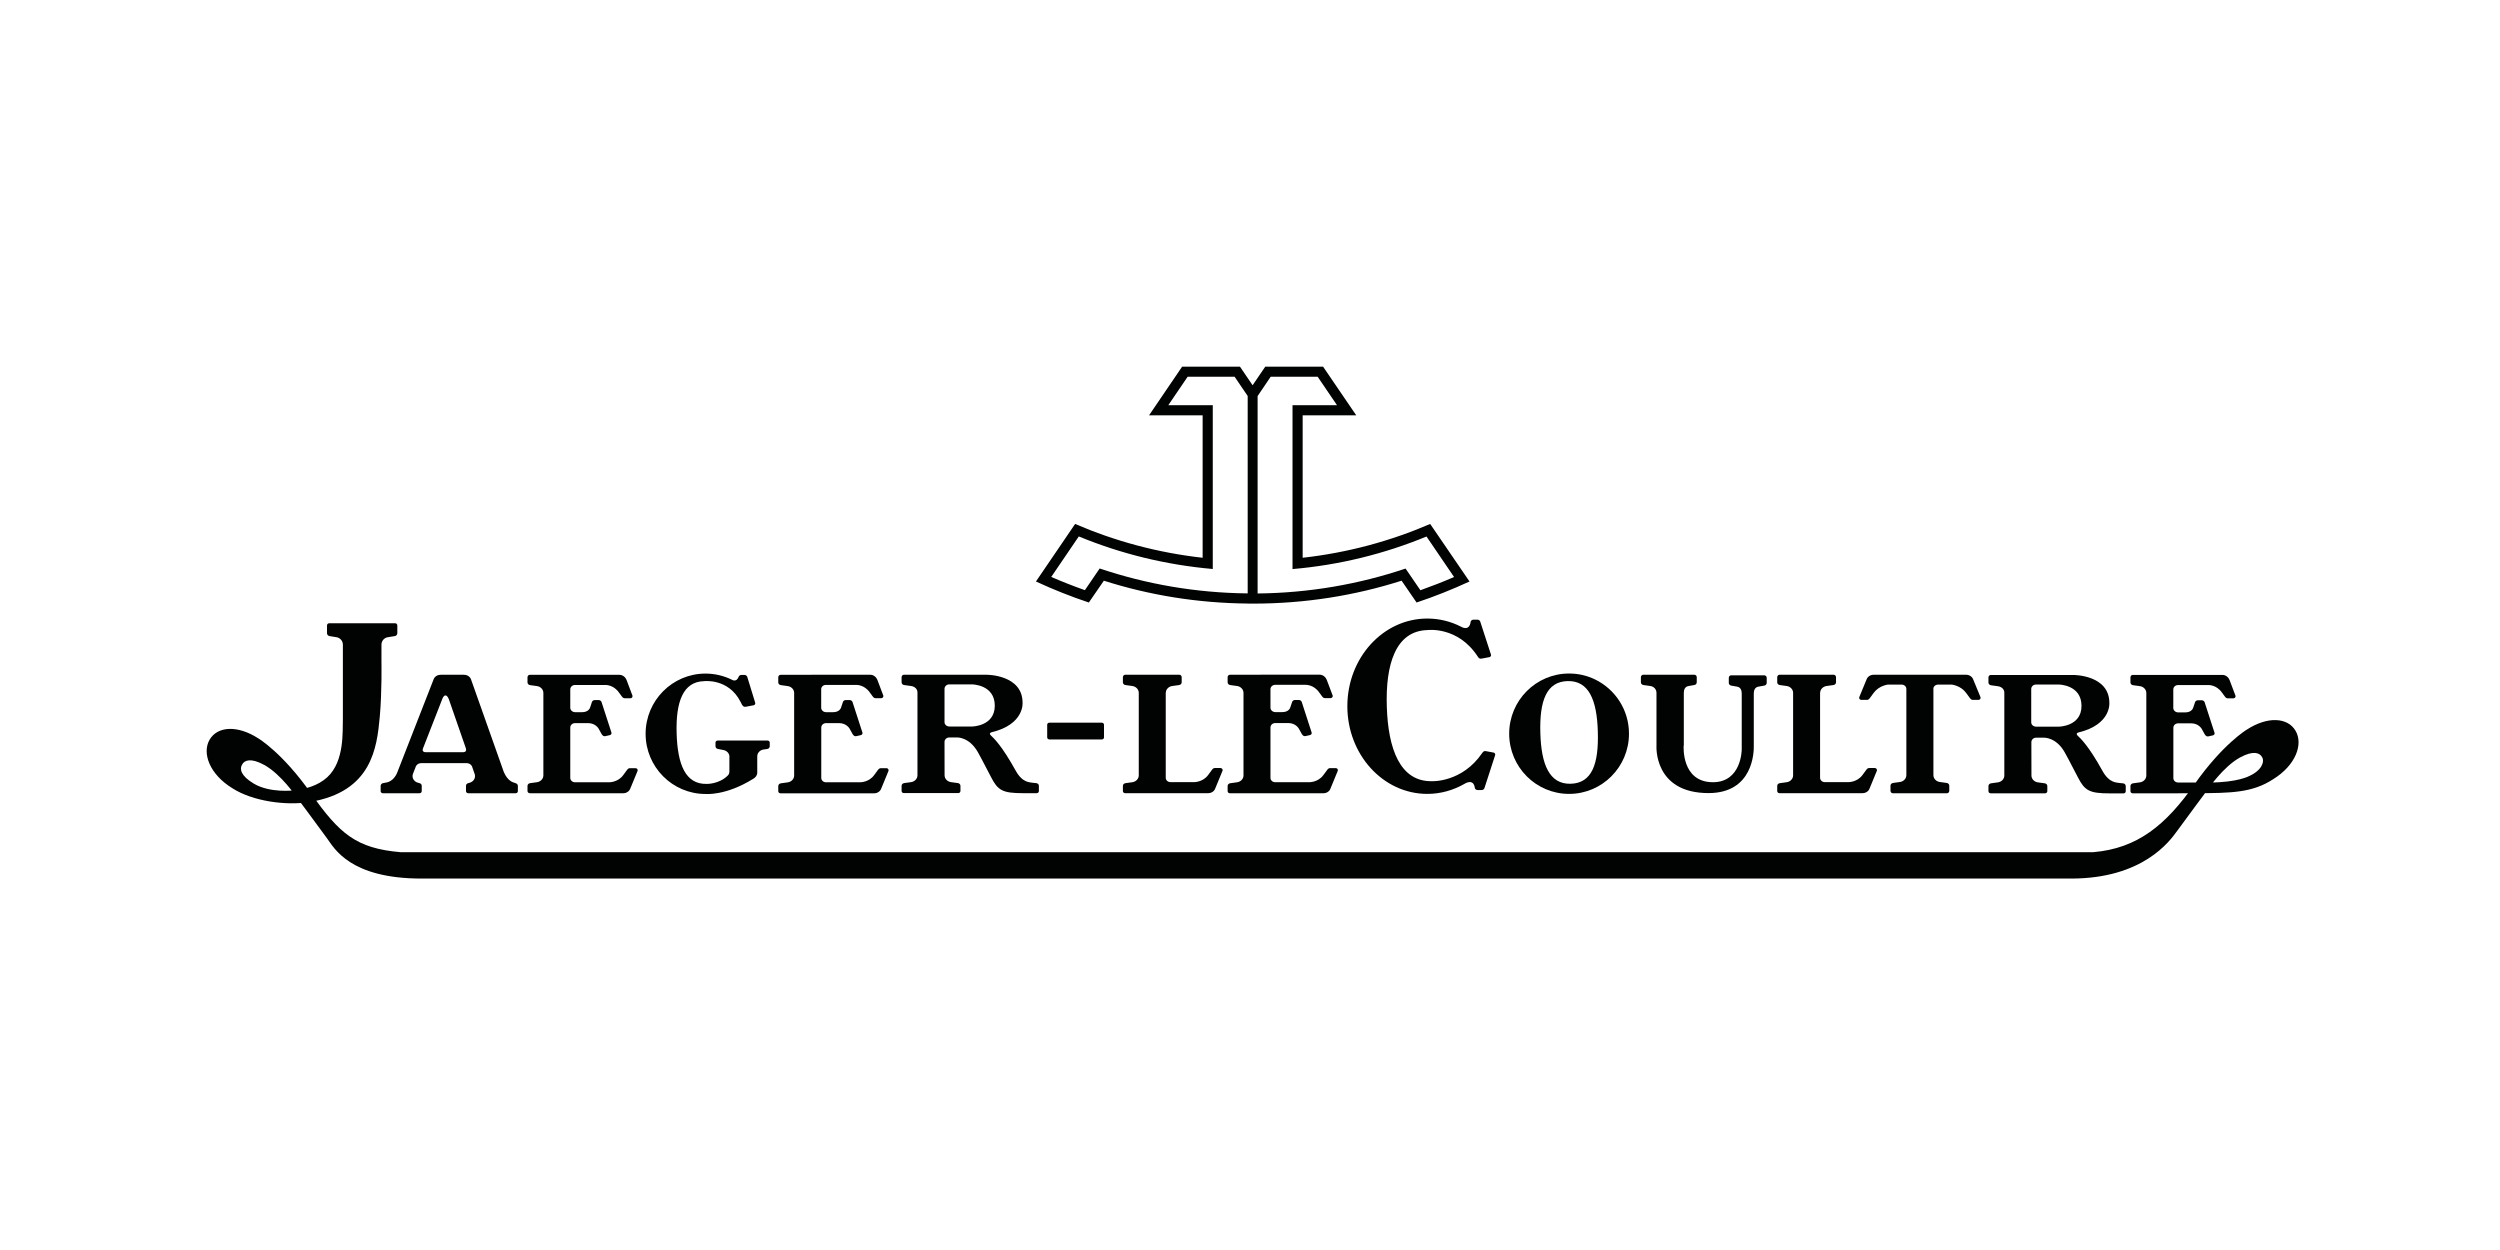
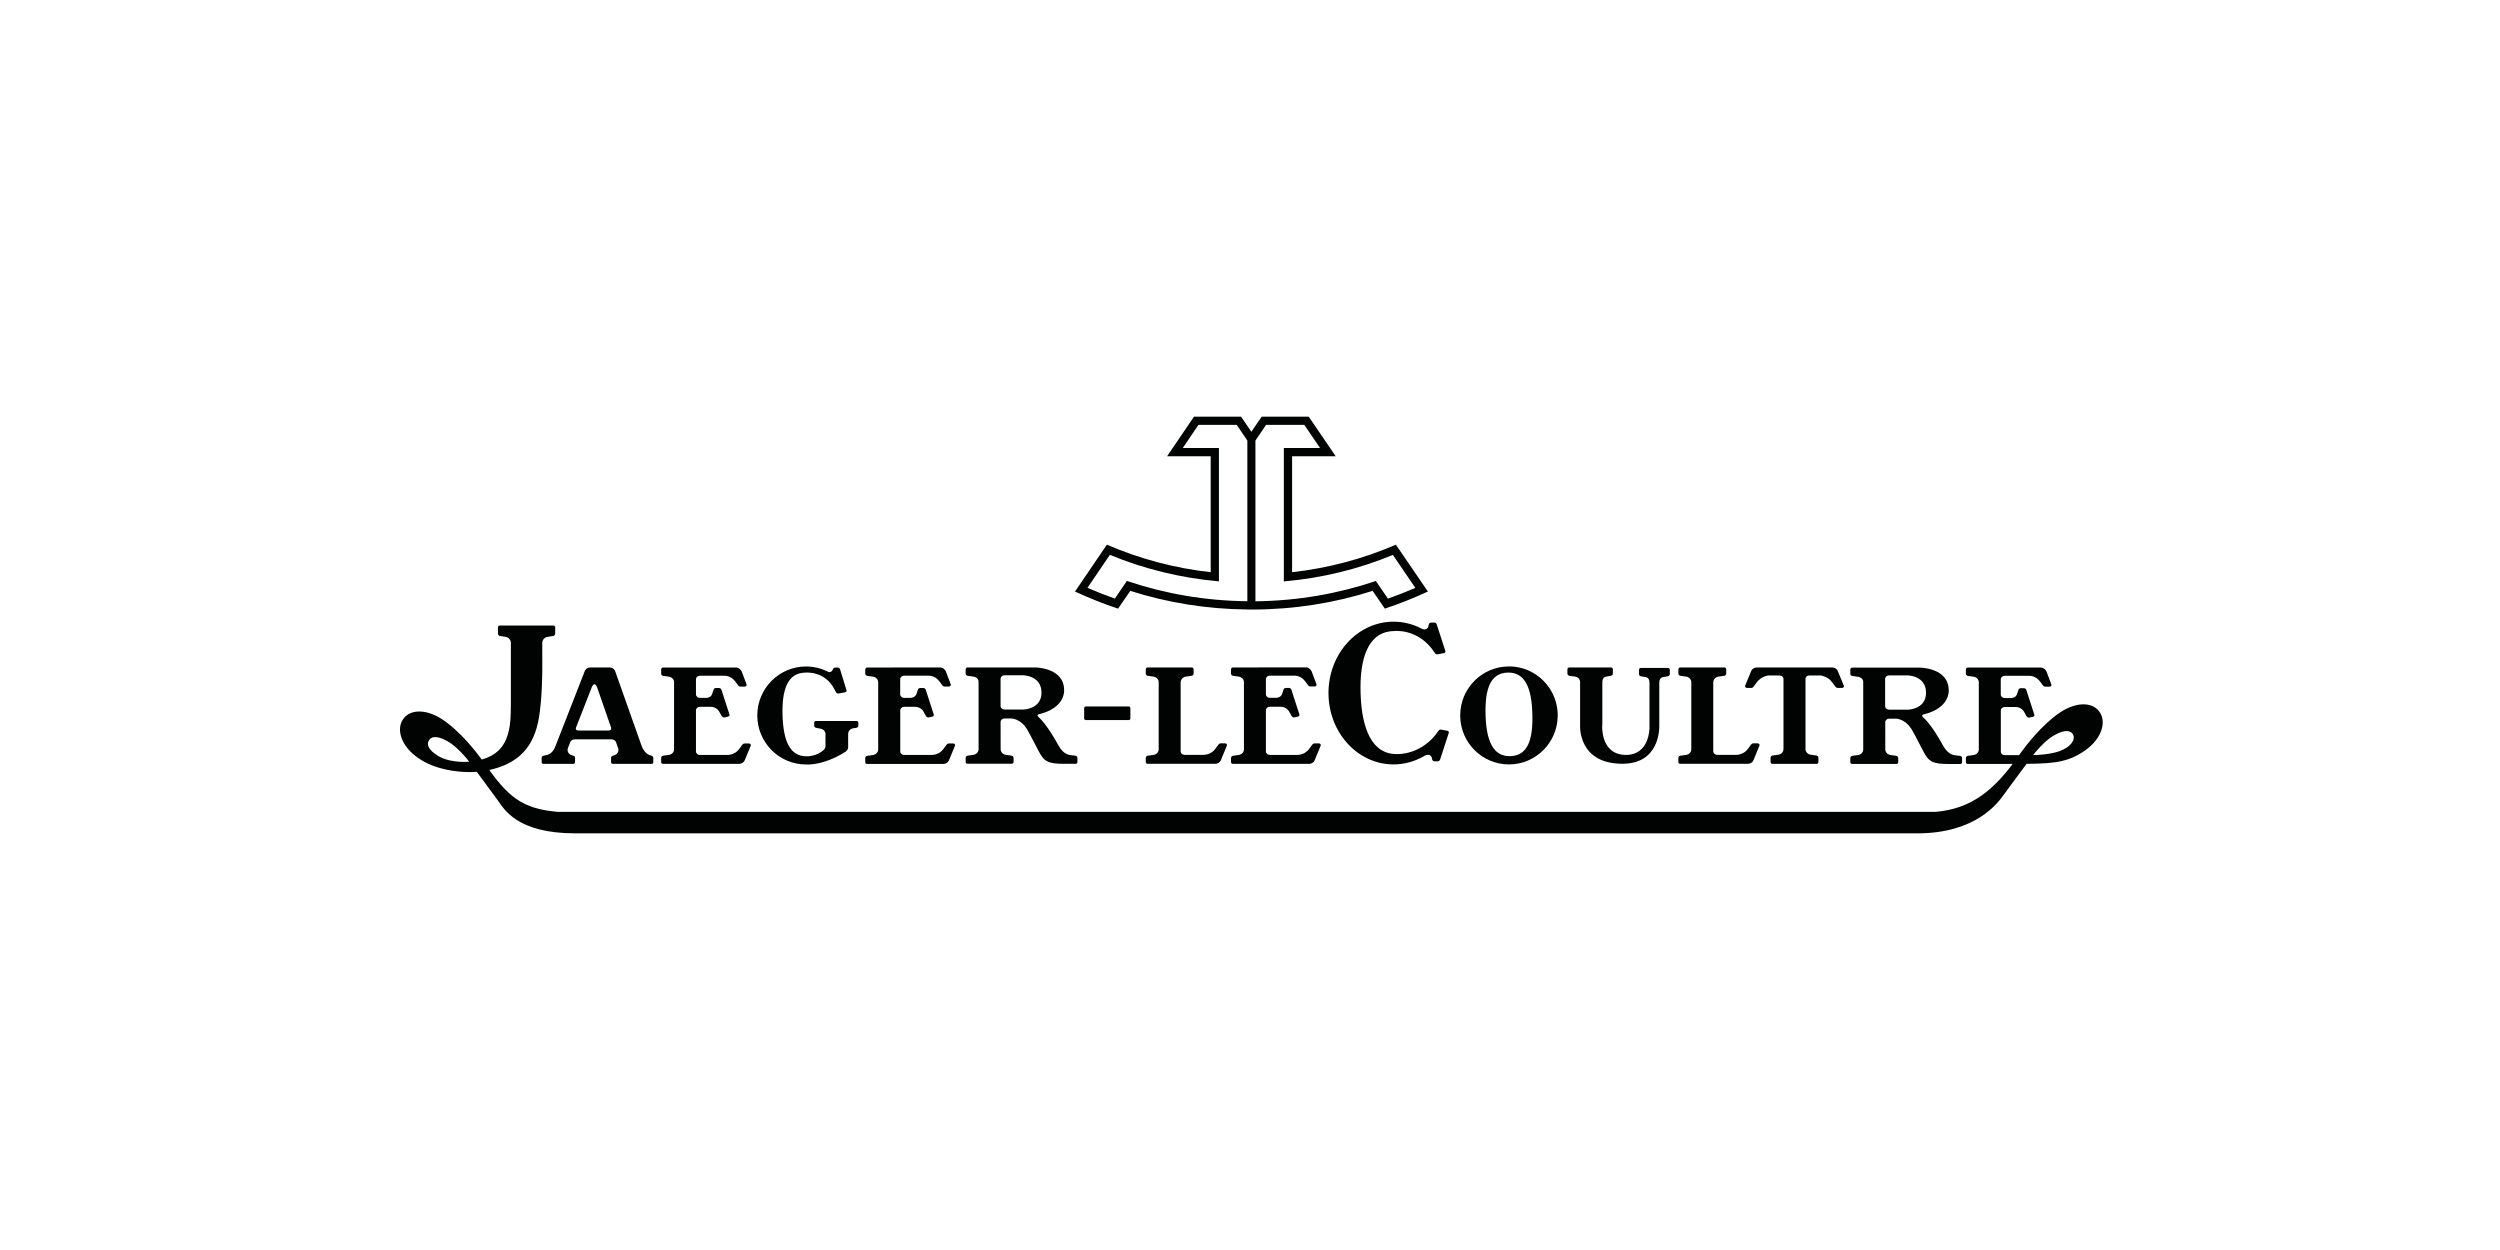
<svg xmlns="http://www.w3.org/2000/svg" width="300" height="150" viewBox="0 0 300 150" fill="none">
-   <path d="M171.621 62.874C166.841 64.938 161.699 66.331 156.319 66.931V49.839H162.749L158.771 44H151.83L150.313 46.231L148.796 44H141.855L137.887 49.839H144.316V66.931C138.936 66.331 133.794 64.938 129.014 62.874L124.313 69.779C126.368 70.732 128.485 71.579 130.663 72.302L132.463 69.683C137.913 71.42 143.708 72.372 149.722 72.425V72.434C149.952 72.434 150.172 72.434 150.402 72.434C156.602 72.434 162.581 71.473 168.191 69.683L169.99 72.302C172.159 71.579 174.276 70.732 176.34 69.779L171.621 62.874ZM149.714 71.208C143.513 71.147 137.543 70.097 131.96 68.218L130.187 70.82C128.82 70.335 127.471 69.806 126.148 69.233L129.455 64.373C134.482 66.446 139.88 67.786 145.533 68.28V48.621H140.197L142.517 45.208H148.153L149.722 47.519V71.208H149.714ZM168.667 68.227C163.084 70.106 157.113 71.155 150.913 71.217V47.528L152.483 45.208H158.119L160.438 48.621H155.102V68.289C160.747 67.804 166.153 66.454 171.18 64.382L174.488 69.242C173.165 69.815 171.815 70.344 170.448 70.829L168.667 68.227Z" fill="#010202" />
-   <path d="M87.536 90.814C87.536 90.4 87.201 90.056 86.768 89.994L86.169 89.879C85.992 89.853 85.86 89.721 85.86 89.553V89.112C85.86 88.971 85.975 88.865 86.125 88.865H92.104C92.254 88.865 92.369 88.98 92.369 89.112V89.553C92.369 89.721 92.228 89.862 92.06 89.879L91.628 89.941C91.196 90.003 90.87 90.347 90.87 90.761V92.719C90.87 93.037 90.675 93.284 90.411 93.442C87.077 95.524 84.661 95.277 84.661 95.277C80.692 95.277 77.473 92.04 77.473 88.054C77.473 84.067 80.692 80.83 84.661 80.83C85.79 80.83 86.857 81.095 87.8 81.554C87.8 81.554 88.356 81.951 88.638 81.219C88.682 81.086 88.823 80.989 88.982 80.989H89.326C89.485 80.989 89.617 81.086 89.67 81.219L90.623 84.323C90.631 84.349 90.64 84.385 90.631 84.42C90.623 84.517 90.543 84.605 90.446 84.632L89.502 84.808C89.458 84.817 89.406 84.826 89.361 84.817C89.212 84.799 89.114 84.685 89.053 84.588L88.868 84.226C87.421 81.368 84.493 81.739 84.493 81.739C81.953 81.792 81.089 84.244 81.195 87.974C81.3 91.74 82.253 94.121 84.793 94.069C84.793 94.069 86.301 94.121 87.359 93.037C87.474 92.922 87.527 92.728 87.527 92.64V90.814H87.536Z" fill="#010202" />
-   <path d="M97.361 80.971H104.443C104.831 80.971 105.157 81.263 105.281 81.571L105.986 83.441C106.004 83.467 106.004 83.503 106.004 83.538C106.004 83.67 105.889 83.785 105.739 83.785H105.069C104.919 83.785 104.813 83.688 104.734 83.582L104.39 83.115C103.72 82.136 102.741 82.189 102.741 82.189H99.107C98.79 82.189 98.543 82.418 98.543 82.709V84.931C98.543 85.222 98.807 85.461 99.125 85.461H99.972C100.527 85.461 100.853 85.196 100.95 84.843L101.153 84.235C101.197 84.102 101.338 84.005 101.497 84.005H101.956C102.115 84.005 102.247 84.102 102.3 84.235L103.49 87.904C103.499 87.93 103.508 87.965 103.499 88.001C103.49 88.098 103.411 88.186 103.314 88.212L102.776 88.336C102.732 88.345 102.679 88.353 102.635 88.345C102.485 88.327 102.388 88.212 102.326 88.115L101.956 87.445C101.956 87.445 101.594 86.775 100.695 86.775H99.125C98.807 86.775 98.552 87.013 98.552 87.304V93.354C98.552 93.645 98.807 93.874 99.116 93.874H103.191C103.191 93.874 104.249 93.901 104.893 93.019L105.36 92.384C105.44 92.278 105.545 92.181 105.695 92.181H106.366C106.516 92.181 106.63 92.287 106.63 92.428C106.63 92.463 106.621 92.49 106.613 92.525L105.731 94.668C105.598 94.986 105.272 95.197 104.893 95.197H93.657C93.507 95.197 93.392 95.083 93.392 94.942V94.324C93.392 94.157 93.533 94.016 93.701 93.998L94.53 93.883C94.962 93.822 95.297 93.478 95.297 93.063V83.15C95.297 82.735 94.962 82.391 94.53 82.33L93.701 82.215C93.524 82.189 93.392 82.056 93.392 81.889V81.271C93.392 81.13 93.507 80.98 93.657 80.98H97.361V80.971Z" fill="#010202" />
-   <path d="M63.564 95.18C63.414 95.18 63.3 95.065 63.3 94.924V94.307C63.3 94.139 63.441 93.998 63.608 93.98L64.438 93.866C64.87 93.804 65.205 93.46 65.205 93.046V83.15C65.205 82.735 64.87 82.391 64.438 82.33L63.608 82.215C63.432 82.189 63.3 82.056 63.3 81.889V81.271C63.3 81.13 63.414 80.98 63.564 80.98H74.342C74.73 80.98 75.056 81.271 75.18 81.58L75.885 83.45C75.903 83.476 75.903 83.512 75.903 83.547C75.903 83.679 75.788 83.794 75.638 83.794H74.968C74.818 83.794 74.712 83.697 74.633 83.591L74.289 83.124C73.619 82.144 72.64 82.197 72.64 82.197H69.006C68.689 82.197 68.433 82.427 68.433 82.718V84.931C68.433 85.222 68.697 85.461 69.015 85.461H69.853C70.408 85.461 70.735 85.196 70.832 84.843L71.034 84.235C71.079 84.103 71.22 84.005 71.379 84.005H71.837C71.996 84.005 72.128 84.103 72.181 84.235L73.372 87.904C73.38 87.93 73.389 87.965 73.38 88.001C73.372 88.098 73.292 88.186 73.195 88.212L72.657 88.336C72.613 88.345 72.56 88.353 72.516 88.345C72.366 88.327 72.269 88.212 72.207 88.115L71.837 87.445C71.837 87.445 71.475 86.775 70.576 86.775H69.006C68.689 86.775 68.433 87.004 68.433 87.304V93.354C68.433 93.645 68.689 93.874 69.006 93.874H73.081C73.081 93.874 74.139 93.901 74.783 93.019L75.25 92.384C75.33 92.278 75.436 92.181 75.585 92.181H76.256C76.406 92.181 76.52 92.287 76.52 92.428C76.52 92.463 76.511 92.499 76.503 92.525L75.621 94.659C75.488 94.977 75.162 95.189 74.783 95.189H63.564V95.18Z" fill="#010202" />
-   <path d="M139.897 83.141C139.897 82.727 140.233 82.383 140.665 82.321L141.494 82.206C141.67 82.18 141.802 82.047 141.802 81.88V81.263C141.802 81.121 141.688 80.971 141.538 80.971H135.011C134.861 80.971 134.747 81.121 134.747 81.263V81.88C134.747 82.047 134.888 82.189 135.056 82.206L135.885 82.321C136.317 82.383 136.652 82.727 136.652 83.141V93.045C136.652 93.46 136.317 93.804 135.885 93.866L135.056 93.98C134.879 94.007 134.747 94.139 134.747 94.307V94.924C134.747 95.065 134.861 95.18 135.011 95.18H144.977C145.366 95.18 145.692 94.959 145.815 94.65L146.697 92.507C146.715 92.481 146.715 92.446 146.715 92.41C146.715 92.278 146.6 92.163 146.45 92.163H145.78C145.63 92.163 145.524 92.26 145.445 92.366L144.977 93.001C144.334 93.883 143.275 93.857 143.275 93.857H140.462C140.144 93.857 139.889 93.627 139.889 93.336V83.141H139.897Z" fill="#010202" />
-   <path d="M151.283 80.963H158.365C158.754 80.963 159.08 81.254 159.203 81.562L159.909 83.432C159.927 83.459 159.927 83.494 159.927 83.529C159.927 83.661 159.812 83.776 159.662 83.776H158.992C158.842 83.776 158.736 83.679 158.656 83.573L158.313 83.106C157.642 82.127 156.663 82.18 156.663 82.18H153.03C152.712 82.18 152.456 82.409 152.456 82.7V84.923C152.456 85.214 152.721 85.452 153.038 85.452H153.876C154.432 85.452 154.758 85.187 154.855 84.834L155.058 84.226C155.102 84.094 155.243 83.997 155.402 83.997H155.861C156.019 83.997 156.152 84.094 156.205 84.226L157.395 87.895C157.404 87.921 157.413 87.957 157.404 87.992C157.395 88.089 157.316 88.177 157.219 88.204L156.681 88.327C156.637 88.336 156.584 88.345 156.54 88.336C156.39 88.318 156.293 88.204 156.231 88.106L155.861 87.436C155.861 87.436 155.499 86.766 154.6 86.766H153.03C152.712 86.766 152.456 87.004 152.456 87.295V93.345C152.456 93.636 152.712 93.866 153.03 93.866H157.104C157.104 93.866 158.163 93.892 158.806 93.01L159.274 92.375C159.353 92.269 159.459 92.172 159.609 92.172H160.279C160.429 92.172 160.544 92.278 160.544 92.419C160.544 92.454 160.535 92.481 160.526 92.516L159.644 94.659C159.521 94.977 159.186 95.189 158.806 95.189H147.579C147.429 95.189 147.315 95.074 147.315 94.933V94.315C147.315 94.148 147.456 94.007 147.623 93.989L148.452 93.874C148.884 93.813 149.22 93.469 149.22 93.054V83.141C149.22 82.727 148.884 82.383 148.452 82.321L147.623 82.206C147.447 82.18 147.315 82.047 147.315 81.88V81.263C147.315 81.121 147.429 80.972 147.579 80.972H151.283V80.963Z" fill="#010202" />
-   <path d="M202.04 89.474C202.04 89.474 201.714 93.866 205.55 93.866C209.007 93.866 209.007 89.932 209.007 89.932V83.212C209.007 82.797 208.849 82.453 208.416 82.391L207.764 82.277C207.587 82.25 207.455 82.118 207.455 81.95V81.333C207.455 81.192 207.57 81.042 207.72 81.042H211.741C211.891 81.042 212.006 81.192 212.006 81.333V81.95C212.006 82.118 211.865 82.259 211.697 82.277L211.045 82.391C210.613 82.453 210.454 82.797 210.454 83.212V89.465C210.48 90.214 210.392 95.171 205.021 95.171C198.424 95.171 198.777 89.518 198.777 89.518V83.141C198.777 82.727 198.477 82.383 198.045 82.321L197.216 82.206C197.039 82.18 196.907 82.047 196.907 81.88V81.263C196.907 81.121 197.022 80.971 197.172 80.971H203.345C203.495 80.971 203.61 81.121 203.61 81.263V81.88C203.61 82.047 203.469 82.189 203.301 82.206L202.648 82.321C202.216 82.383 202.058 82.727 202.058 83.141V89.474H202.04Z" fill="#010202" />
-   <path d="M218.418 83.141C218.418 82.727 218.753 82.383 219.185 82.321L220.014 82.206C220.19 82.18 220.323 82.047 220.323 81.88V81.263C220.323 81.121 220.208 80.971 220.058 80.971H213.532C213.382 80.971 213.267 81.121 213.267 81.263V81.88C213.267 82.047 213.408 82.189 213.576 82.206L214.405 82.321C214.837 82.383 215.172 82.727 215.172 83.141V93.045C215.172 93.46 214.837 93.804 214.405 93.866L213.576 93.98C213.399 94.007 213.267 94.139 213.267 94.307V94.924C213.267 95.065 213.382 95.18 213.532 95.18H223.498C223.886 95.18 224.212 94.959 224.336 94.65L225.218 92.507C225.235 92.481 225.235 92.446 225.235 92.41C225.235 92.278 225.121 92.163 224.971 92.163H224.3C224.15 92.163 224.045 92.26 223.965 92.366L223.498 93.001C222.854 93.883 221.796 93.857 221.796 93.857H218.982C218.665 93.857 218.409 93.627 218.409 93.336V83.141H218.418Z" fill="#010202" />
-   <path d="M232 82.674C232 82.383 232.247 82.153 232.573 82.153H234.231C234.231 82.153 235.289 82.268 235.933 83.15L236.401 83.785C236.48 83.891 236.586 83.988 236.736 83.988H237.406C237.556 83.988 237.671 83.882 237.671 83.741C237.671 83.706 237.662 83.67 237.653 83.644L236.771 81.501C236.639 81.183 236.312 80.971 235.933 80.971H224.838C224.45 80.971 224.124 81.192 224 81.501L223.118 83.644C223.101 83.67 223.101 83.706 223.101 83.741C223.101 83.873 223.215 83.988 223.365 83.988H224.036C224.186 83.988 224.291 83.891 224.371 83.785L224.838 83.15C225.482 82.268 226.54 82.153 226.54 82.153H228.199C228.516 82.153 228.763 82.383 228.763 82.674V93.019C228.763 93.433 228.428 93.777 227.996 93.839L227.167 93.954C226.99 93.98 226.858 94.112 226.858 94.28V94.897C226.858 95.039 226.973 95.189 227.123 95.189H233.649C233.799 95.189 233.914 95.039 233.914 94.897V94.28C233.914 94.112 233.772 93.971 233.605 93.954L232.776 93.839C232.344 93.777 232.009 93.433 232.009 93.019V82.674H232Z" fill="#010202" />
-   <path d="M61.862 93.98L61.615 93.892C61.615 93.892 60.927 93.742 60.46 92.648L56.526 81.536C56.526 81.536 56.359 80.971 55.653 80.971H52.901C52.196 80.971 52.028 81.536 52.028 81.536L47.689 92.648C47.248 93.822 46.357 93.901 46.357 93.901L45.952 93.98C45.793 94.016 45.678 94.148 45.678 94.307V94.942C45.678 95.074 45.793 95.189 45.943 95.189H50.335C50.485 95.189 50.608 95.083 50.608 94.942V94.298C50.608 94.139 50.502 94.016 50.344 93.98L50.22 93.945C49.806 93.857 49.506 93.531 49.506 93.134C49.506 93.037 49.523 92.939 49.559 92.851L49.903 91.969C49.903 91.969 50.053 91.573 50.591 91.573H55.953C56.491 91.573 56.641 91.969 56.641 91.969L56.95 92.851C56.985 92.939 57.002 93.028 57.002 93.134C57.002 93.531 56.703 93.857 56.306 93.945L56.182 93.98C56.023 94.016 55.918 94.148 55.918 94.298V94.942C55.918 95.074 56.041 95.189 56.191 95.189H61.88C62.03 95.189 62.144 95.083 62.144 94.942V94.307C62.144 94.148 62.021 94.016 61.862 93.98ZM55.547 90.267H51.102C50.573 90.267 50.749 89.835 50.749 89.835L53.042 83.961C53.042 83.961 53.201 83.45 53.457 83.45C53.713 83.45 53.88 83.961 53.88 83.961L55.918 89.835C55.909 89.835 56.077 90.267 55.547 90.267Z" fill="#010202" />
-   <path d="M124.392 93.98L123.881 93.927C123.652 93.857 122.717 93.998 121.879 92.472C120.194 89.429 119.242 88.574 118.915 88.265C118.589 87.957 119.004 87.868 119.004 87.868C122.955 86.916 122.708 84.323 122.708 84.323C122.708 80.954 118.413 80.971 118.413 80.971H108.455C108.306 80.971 108.191 81.121 108.191 81.263V81.88C108.191 82.047 108.332 82.189 108.5 82.206L109.329 82.321C109.761 82.383 110.096 82.674 110.096 83.088V93.037C110.096 93.451 109.761 93.795 109.329 93.857L108.5 93.971C108.323 93.998 108.191 94.13 108.191 94.298V94.915C108.191 95.056 108.306 95.171 108.455 95.171H114.991C115.141 95.171 115.255 95.056 115.255 94.915V94.298C115.255 94.13 115.114 93.989 114.947 93.971L114.118 93.857C113.685 93.795 113.35 93.451 113.35 93.037L113.342 89.024C113.342 88.733 113.597 88.495 113.915 88.495H114.85C114.85 88.495 116.323 88.424 117.354 90.276C117.354 90.276 118.113 91.652 118.924 93.248C119.736 94.845 120.309 95.18 122.734 95.18H124.401C124.551 95.18 124.666 95.074 124.666 94.933V94.298C124.666 94.148 124.551 94.016 124.392 93.98ZM116.658 87.18H113.924C113.606 87.18 113.342 86.951 113.342 86.66V82.656C113.342 82.365 113.597 82.127 113.915 82.127H116.658C116.658 82.127 119.374 82.144 119.374 84.684C119.374 87.154 116.658 87.18 116.658 87.18Z" fill="#010202" />
-   <path d="M191.43 81.545C190.477 81.077 189.41 80.822 188.29 80.822C184.321 80.822 181.102 84.058 181.102 88.045C181.102 92.04 184.321 95.268 188.29 95.268C192.259 95.268 195.478 92.031 195.478 88.045C195.478 85.187 193.829 82.718 191.43 81.545ZM188.467 94.051C185.927 94.113 184.948 91.74 184.842 87.974C184.727 84.094 185.574 81.792 188.114 81.73C190.627 81.668 191.633 83.935 191.739 87.807C191.853 91.643 191.06 93.989 188.467 94.051Z" fill="#010202" />
-   <path d="M254.807 94.007L254.295 93.954C254.066 93.883 253.131 94.024 252.293 92.499C250.609 89.456 249.656 88.6 249.33 88.292C249.012 87.983 249.418 87.895 249.418 87.895C253.369 86.942 253.122 84.349 253.122 84.349C253.122 80.98 248.827 80.998 248.827 80.998H238.879C238.729 80.998 238.614 81.148 238.614 81.289V81.906C238.614 82.074 238.755 82.215 238.923 82.233L239.752 82.347C240.184 82.409 240.519 82.7 240.519 83.115V93.063C240.519 93.478 240.184 93.822 239.752 93.883L238.923 93.998C238.747 94.024 238.614 94.157 238.614 94.324V94.942C238.614 95.083 238.729 95.197 238.879 95.197H245.414C245.564 95.197 245.679 95.083 245.679 94.942V94.324C245.679 94.157 245.538 94.016 245.37 93.998L244.541 93.883C244.109 93.822 243.774 93.478 243.774 93.063L243.765 89.05C243.765 88.759 244.021 88.521 244.338 88.521H245.273C245.273 88.521 246.746 88.45 247.778 90.302C247.778 90.302 248.536 91.678 249.348 93.275C250.159 94.871 250.732 95.206 253.158 95.206H254.825C254.974 95.206 255.089 95.1 255.089 94.959V94.324C255.08 94.165 254.966 94.033 254.807 94.007ZM247.063 87.198H244.329C244.012 87.198 243.747 86.969 243.747 86.678V82.674C243.747 82.383 244.003 82.144 244.32 82.144H247.063C247.063 82.144 249.78 82.162 249.78 84.702C249.789 87.18 247.063 87.198 247.063 87.198Z" fill="#010202" />
-   <path d="M132.48 86.969C132.48 86.837 132.366 86.722 132.216 86.722H125.927C125.777 86.722 125.663 86.828 125.663 86.969V88.486C125.663 88.618 125.777 88.733 125.927 88.733H132.216C132.366 88.733 132.48 88.627 132.48 88.486V86.969Z" fill="#010202" />
-   <path d="M177.857 90.373C175.449 93.901 171.877 93.742 171.877 93.742C167.988 93.848 166.576 89.826 166.418 84.817C166.25 79.807 167.432 75.715 171.286 75.609C171.286 75.609 174.955 75.107 177.345 78.811C177.407 78.917 177.504 79.031 177.654 79.04C177.707 79.04 177.751 79.04 177.795 79.031L178.739 78.855C178.836 78.828 178.915 78.749 178.924 78.643C178.924 78.608 178.924 78.573 178.915 78.546L177.627 74.586C177.583 74.454 177.442 74.357 177.283 74.357H176.825C176.666 74.357 176.534 74.454 176.481 74.586C176.331 75.847 175.325 75.204 175.325 75.204C174.1 74.577 172.724 74.225 171.277 74.225C165.977 74.225 161.682 78.934 161.682 84.746C161.682 90.558 165.977 95.268 171.277 95.268C172.874 95.268 174.399 94.827 175.722 94.069C175.722 94.069 176.834 93.319 176.984 94.58C177.028 94.712 177.169 94.809 177.327 94.809H177.786C177.945 94.809 178.077 94.712 178.13 94.58L179.418 90.62C179.427 90.594 179.435 90.558 179.427 90.523C179.418 90.426 179.338 90.338 179.241 90.311L178.298 90.135C178.254 90.126 178.201 90.117 178.157 90.126C178.015 90.162 177.918 90.276 177.857 90.373Z" fill="#010202" />
-   <path d="M261.281 95.197H255.918C255.768 95.197 255.654 95.083 255.654 94.942V94.324C255.654 94.157 255.795 94.016 255.962 93.998L256.792 93.883C257.224 93.822 257.559 93.478 257.559 93.063V83.159C257.559 82.744 257.224 82.4 256.792 82.338L255.962 82.224C255.786 82.197 255.654 82.065 255.654 81.897V81.28C255.654 81.139 255.768 80.989 255.918 80.989H259.623H266.705C267.093 80.989 267.419 81.28 267.543 81.589L268.248 83.459C268.266 83.485 268.266 83.52 268.266 83.556C268.266 83.688 268.151 83.802 268.001 83.802H267.331C267.181 83.802 267.075 83.706 266.996 83.6L266.652 83.132C265.981 82.153 265.003 82.206 265.003 82.206H261.369C261.051 82.206 260.796 82.436 260.796 82.735V84.958C260.796 85.249 261.06 85.487 261.378 85.487H262.224C262.78 85.487 263.106 85.222 263.203 84.87L263.406 84.261C263.45 84.129 263.591 84.032 263.75 84.032H264.209C264.368 84.032 264.5 84.129 264.553 84.261L265.743 87.93C265.752 87.957 265.761 87.992 265.752 88.027C265.743 88.124 265.664 88.212 265.567 88.239L265.029 88.362C264.985 88.371 264.932 88.38 264.888 88.371C264.738 88.353 264.641 88.239 264.579 88.142L264.209 87.471C264.209 87.471 263.847 86.801 262.948 86.801H261.378C261.06 86.801 260.804 87.031 260.804 87.33V93.38C260.804 93.672 261.06 93.901 261.378 93.901H265.126C268.513 93.901 269.906 93.125 269.906 93.125C271.423 92.446 271.776 91.379 271.45 90.858C271.167 90.32 270.374 90.038 268.795 90.902C266.784 92.005 264.95 94.712 264.95 94.712C264.95 94.712 262.154 98.469 261.263 99.704C260.372 100.939 257.144 105.428 248.528 105.428H50.591C42.036 105.428 40.131 101.83 39.24 100.595C38.349 99.36 35.553 95.603 35.553 95.603C35.553 95.603 33.719 92.895 31.708 91.793C30.13 90.929 29.336 91.202 29.053 91.749C28.727 92.269 28.886 93.09 30.438 94.024C32.405 95.206 35.289 94.845 35.289 94.845C36.559 94.712 38.155 94.307 39.284 93.257C41.366 91.326 41.092 87.736 41.145 86.263V77.355C41.145 76.906 40.81 76.535 40.378 76.465L39.549 76.332C39.372 76.306 39.24 76.156 39.24 75.98V75.062C39.24 74.912 39.355 74.789 39.505 74.789H47.416C47.566 74.789 47.68 74.912 47.68 75.062V75.98C47.68 76.165 47.539 76.315 47.372 76.332L46.543 76.465C46.111 76.526 45.775 76.906 45.775 77.355V79.375C45.775 79.375 45.846 83.026 45.572 86.025C45.228 89.738 44.62 95.021 37.176 96.238C34.38 96.697 30.341 96.176 27.872 94.58C25.155 92.913 24.212 90.373 25.155 88.759C26.099 87.136 28.507 86.995 31.003 88.609C31.003 88.609 33.878 90.302 37.309 95.189C40.739 100.066 42.75 101.803 48.06 102.262H251.2C256.509 101.803 259.896 99.007 263.327 94.13C266.758 89.253 269.624 87.551 269.624 87.551C272.111 85.937 274.528 86.078 275.471 87.701C276.415 89.323 275.471 91.855 272.755 93.522C270.285 95.127 267.737 95.18 263.45 95.18L261.281 95.197Z" fill="#010202" />
+   <path d="M167.507 65.362C163.616 67.042 159.431 68.177 155.052 68.665V54.752H160.285L157.048 50H151.398L150.163 51.816L148.929 50H143.279L140.048 54.752H145.282V68.665C140.903 68.177 136.718 67.042 132.827 65.362L129 70.984C130.673 71.759 132.396 72.448 134.169 73.037L135.634 70.904C140.07 72.319 144.786 73.094 149.682 73.137V73.144C149.869 73.144 150.048 73.144 150.235 73.144C155.282 73.144 160.149 72.362 164.715 70.904L166.179 73.037C167.945 72.448 169.668 71.759 171.348 70.984L167.507 65.362ZM149.675 72.147C144.629 72.096 139.769 71.242 135.224 69.713L133.781 71.831C132.669 71.436 131.57 71.005 130.494 70.538L133.186 66.583C137.277 68.27 141.671 69.361 146.272 69.763V53.762H141.929L143.817 50.983H148.405L149.682 52.864V72.147H149.675ZM165.102 69.72C160.558 71.249 155.698 72.103 150.651 72.154V52.871L151.929 50.983H156.517L158.405 53.762H154.061V69.77C158.656 69.376 163.056 68.277 167.148 66.59L169.84 70.546C168.764 71.012 167.665 71.443 166.552 71.838L165.102 69.72Z" fill="#010202" />
+   <path d="M99.065 88.105C99.065 87.767 98.792 87.487 98.44 87.437L97.952 87.344C97.809 87.322 97.701 87.215 97.701 87.078V86.719C97.701 86.605 97.794 86.518 97.916 86.518H102.783C102.906 86.518 102.999 86.612 102.999 86.719V87.078C102.999 87.215 102.884 87.33 102.748 87.344L102.396 87.394C102.044 87.444 101.778 87.724 101.778 88.062V89.656C101.778 89.914 101.62 90.115 101.405 90.244C98.692 91.938 96.725 91.737 96.725 91.737C93.494 91.737 90.874 89.103 90.874 85.858C90.874 82.613 93.494 79.978 96.725 79.978C97.644 79.978 98.512 80.194 99.28 80.567C99.28 80.567 99.733 80.89 99.962 80.294C99.998 80.187 100.113 80.108 100.242 80.108H100.522C100.651 80.108 100.759 80.187 100.802 80.294L101.577 82.821C101.585 82.843 101.592 82.872 101.585 82.9C101.577 82.979 101.513 83.051 101.434 83.073L100.666 83.216C100.63 83.223 100.587 83.231 100.551 83.223C100.429 83.209 100.35 83.116 100.3 83.037L100.149 82.742C98.972 80.416 96.588 80.718 96.588 80.718C94.521 80.761 93.817 82.757 93.903 85.793C93.99 88.859 94.765 90.797 96.832 90.754C96.832 90.754 98.06 90.797 98.921 89.914C99.015 89.821 99.058 89.663 99.058 89.591V88.105H99.065Z" fill="#010202" />
+   <path d="M107.062 80.093H112.827C113.143 80.093 113.408 80.33 113.509 80.582L114.083 82.103C114.097 82.125 114.097 82.154 114.097 82.182C114.097 82.29 114.004 82.383 113.882 82.383H113.336C113.214 82.383 113.128 82.304 113.064 82.218L112.784 81.838C112.238 81.041 111.441 81.084 111.441 81.084H108.483C108.225 81.084 108.024 81.271 108.024 81.508V83.317C108.024 83.553 108.239 83.747 108.498 83.747H109.187C109.639 83.747 109.905 83.532 109.984 83.245L110.149 82.749C110.185 82.642 110.3 82.563 110.429 82.563H110.802C110.931 82.563 111.039 82.642 111.082 82.749L112.051 85.736C112.059 85.757 112.066 85.786 112.059 85.815C112.051 85.894 111.987 85.966 111.908 85.987L111.47 86.088C111.434 86.095 111.391 86.102 111.355 86.095C111.233 86.081 111.154 85.987 111.104 85.908L110.802 85.363C110.802 85.363 110.508 84.817 109.776 84.817H108.498C108.239 84.817 108.031 85.011 108.031 85.248V90.172C108.031 90.409 108.239 90.596 108.491 90.596H111.807C111.807 90.596 112.669 90.617 113.193 89.9L113.573 89.383C113.638 89.296 113.724 89.218 113.846 89.218H114.392C114.514 89.218 114.607 89.304 114.607 89.419C114.607 89.447 114.6 89.469 114.593 89.498L113.875 91.242C113.767 91.5 113.501 91.673 113.193 91.673H104.047C103.925 91.673 103.832 91.579 103.832 91.465V90.962C103.832 90.826 103.947 90.711 104.083 90.696L104.758 90.603C105.109 90.553 105.382 90.273 105.382 89.936V81.867C105.382 81.529 105.109 81.249 104.758 81.199L104.083 81.106C103.939 81.084 103.832 80.976 103.832 80.84V80.338C103.832 80.223 103.925 80.101 104.047 80.101H107.062V80.093Z" fill="#010202" />
+   <path d="M79.553 91.658C79.431 91.658 79.338 91.565 79.338 91.45V90.948C79.338 90.811 79.453 90.696 79.589 90.682L80.264 90.589C80.616 90.538 80.888 90.258 80.888 89.921V81.867C80.888 81.529 80.616 81.249 80.264 81.199L79.589 81.106C79.445 81.084 79.338 80.976 79.338 80.84V80.338C79.338 80.223 79.431 80.101 79.553 80.101H88.326C88.641 80.101 88.907 80.338 89.008 80.589L89.582 82.111C89.596 82.132 89.596 82.161 89.596 82.19C89.596 82.297 89.503 82.391 89.381 82.391H88.835C88.713 82.391 88.627 82.312 88.562 82.225L88.282 81.845C87.737 81.048 86.94 81.091 86.94 81.091H83.982C83.724 81.091 83.516 81.278 83.516 81.515V83.317C83.516 83.554 83.731 83.747 83.99 83.747H84.672C85.124 83.747 85.389 83.532 85.468 83.245L85.633 82.749C85.669 82.642 85.784 82.563 85.913 82.563H86.287C86.416 82.563 86.524 82.642 86.567 82.749L87.536 85.736C87.543 85.757 87.55 85.786 87.543 85.815C87.536 85.894 87.471 85.966 87.392 85.987L86.954 86.088C86.918 86.095 86.876 86.102 86.84 86.095C86.718 86.081 86.639 85.987 86.588 85.908L86.287 85.363C86.287 85.363 85.993 84.817 85.26 84.817H83.982C83.724 84.817 83.516 85.004 83.516 85.248V90.172C83.516 90.409 83.724 90.596 83.982 90.596H87.299C87.299 90.596 88.16 90.618 88.684 89.9L89.065 89.383C89.13 89.297 89.216 89.218 89.338 89.218H89.883C90.005 89.218 90.099 89.304 90.099 89.419C90.099 89.447 90.091 89.476 90.084 89.498L89.367 91.235C89.259 91.493 88.993 91.666 88.684 91.666H79.553V91.658Z" fill="#010202" />
+   <path d="M141.685 81.859C141.685 81.522 141.958 81.242 142.31 81.192L142.985 81.098C143.128 81.077 143.236 80.969 143.236 80.833V80.33C143.236 80.215 143.142 80.093 143.02 80.093H137.708C137.586 80.093 137.493 80.215 137.493 80.33V80.833C137.493 80.969 137.608 81.084 137.744 81.098L138.419 81.192C138.771 81.242 139.043 81.522 139.043 81.859V89.921C139.043 90.258 138.771 90.538 138.419 90.589L137.744 90.682C137.6 90.704 137.493 90.811 137.493 90.948V91.45C137.493 91.565 137.586 91.658 137.708 91.658H145.82C146.136 91.658 146.402 91.479 146.502 91.228L147.22 89.483C147.234 89.462 147.234 89.433 147.234 89.404C147.234 89.296 147.141 89.203 147.019 89.203H146.473C146.351 89.203 146.265 89.282 146.201 89.368L145.82 89.885C145.296 90.603 144.435 90.582 144.435 90.582H142.145C141.886 90.582 141.678 90.395 141.678 90.158V81.859H141.685Z" fill="#010202" />
+   <path d="M150.953 80.086H156.717C157.033 80.086 157.299 80.323 157.399 80.574L157.974 82.096C157.988 82.118 157.988 82.147 157.988 82.175C157.988 82.283 157.895 82.376 157.773 82.376H157.227C157.105 82.376 157.019 82.297 156.954 82.211L156.674 81.831C156.129 81.034 155.332 81.077 155.332 81.077H152.374C152.116 81.077 151.908 81.263 151.908 81.5V83.309C151.908 83.546 152.123 83.74 152.381 83.74H153.063C153.516 83.74 153.781 83.525 153.86 83.238L154.025 82.742C154.061 82.635 154.176 82.556 154.305 82.556H154.679C154.808 82.556 154.916 82.635 154.959 82.742L155.928 85.729C155.935 85.75 155.942 85.779 155.935 85.808C155.928 85.887 155.863 85.958 155.784 85.98L155.346 86.08C155.31 86.088 155.267 86.095 155.231 86.088C155.109 86.073 155.03 85.98 154.98 85.901L154.679 85.355C154.679 85.355 154.384 84.81 153.652 84.81H152.374C152.116 84.81 151.908 85.004 151.908 85.24V90.165C151.908 90.402 152.116 90.589 152.374 90.589H155.691C155.691 90.589 156.552 90.61 157.076 89.892L157.457 89.376C157.521 89.289 157.608 89.21 157.73 89.21H158.275C158.397 89.21 158.491 89.296 158.491 89.411C158.491 89.44 158.483 89.462 158.476 89.49L157.758 91.235C157.658 91.493 157.385 91.665 157.076 91.665H147.938C147.816 91.665 147.722 91.572 147.722 91.457V90.955C147.722 90.818 147.837 90.704 147.974 90.689L148.648 90.596C149 90.546 149.273 90.266 149.273 89.928V81.859C149.273 81.522 149 81.242 148.648 81.192L147.974 81.098C147.83 81.077 147.722 80.969 147.722 80.833V80.33C147.722 80.215 147.816 80.093 147.938 80.093H150.953V80.086Z" fill="#010202" />
+   <path d="M192.267 87.014C192.267 87.014 192.001 90.589 195.124 90.589C197.938 90.589 197.938 87.387 197.938 87.387V81.917C197.938 81.579 197.809 81.299 197.457 81.249L196.926 81.156C196.782 81.134 196.675 81.027 196.675 80.89V80.388C196.675 80.273 196.768 80.151 196.89 80.151H200.164C200.286 80.151 200.379 80.273 200.379 80.388V80.89C200.379 81.027 200.264 81.141 200.128 81.156L199.596 81.249C199.245 81.299 199.115 81.579 199.115 81.917V87.007C199.137 87.617 199.065 91.651 194.693 91.651C189.324 91.651 189.611 87.05 189.611 87.05V81.859C189.611 81.522 189.367 81.242 189.015 81.192L188.34 81.098C188.197 81.077 188.089 80.969 188.089 80.833V80.33C188.089 80.215 188.182 80.093 188.304 80.093H193.329C193.451 80.093 193.545 80.215 193.545 80.33V80.833C193.545 80.969 193.43 81.084 193.293 81.098L192.762 81.192C192.41 81.242 192.281 81.522 192.281 81.859V87.014H192.267Z" fill="#010202" />
+   <path d="M205.598 81.859C205.598 81.522 205.87 81.242 206.222 81.192L206.897 81.098C207.04 81.077 207.148 80.969 207.148 80.833V80.33C207.148 80.215 207.055 80.093 206.933 80.093H201.621C201.498 80.093 201.405 80.215 201.405 80.33V80.833C201.405 80.969 201.52 81.084 201.656 81.098L202.331 81.192C202.683 81.242 202.956 81.522 202.956 81.859V89.921C202.956 90.258 202.683 90.538 202.331 90.589L201.656 90.682C201.513 90.704 201.405 90.811 201.405 90.948V91.45C201.405 91.565 201.498 91.658 201.621 91.658H209.733C210.048 91.658 210.314 91.479 210.414 91.228L211.132 89.483C211.147 89.462 211.147 89.433 211.147 89.404C211.147 89.296 211.053 89.203 210.931 89.203H210.386C210.264 89.203 210.178 89.282 210.113 89.368L209.733 89.885C209.208 90.603 208.347 90.582 208.347 90.582H206.057C205.799 90.582 205.59 90.395 205.59 90.158V81.859H205.598Z" fill="#010202" />
+   <path d="M216.653 81.479C216.653 81.242 216.854 81.055 217.119 81.055H218.469C218.469 81.055 219.33 81.149 219.855 81.867L220.235 82.383C220.3 82.47 220.386 82.549 220.508 82.549H221.053C221.175 82.549 221.269 82.462 221.269 82.347C221.269 82.319 221.262 82.29 221.254 82.269L220.536 80.524C220.429 80.266 220.163 80.093 219.855 80.093H210.824C210.508 80.093 210.242 80.273 210.142 80.524L209.424 82.269C209.409 82.29 209.409 82.319 209.409 82.347C209.409 82.455 209.503 82.549 209.625 82.549H210.17C210.292 82.549 210.379 82.47 210.443 82.383L210.824 81.867C211.348 81.149 212.209 81.055 212.209 81.055H213.559C213.817 81.055 214.018 81.242 214.018 81.479V89.9C214.018 90.237 213.745 90.517 213.394 90.567L212.719 90.66C212.575 90.682 212.468 90.79 212.468 90.926V91.429C212.468 91.543 212.561 91.665 212.683 91.665H217.995C218.117 91.665 218.211 91.543 218.211 91.429V90.926C218.211 90.79 218.096 90.675 217.959 90.66L217.285 90.567C216.933 90.517 216.66 90.237 216.66 89.9V81.479H216.653Z" fill="#010202" />
+   <path d="M78.168 90.682L77.966 90.61C77.966 90.61 77.407 90.488 77.026 89.598L73.824 80.553C73.824 80.553 73.688 80.093 73.114 80.093H70.874C70.3 80.093 70.163 80.553 70.163 80.553L66.631 89.598C66.272 90.553 65.547 90.617 65.547 90.617L65.217 90.682C65.088 90.711 64.995 90.818 64.995 90.948V91.464C64.995 91.572 65.088 91.665 65.21 91.665H68.785C68.907 91.665 69.007 91.579 69.007 91.464V90.94C69.007 90.811 68.921 90.711 68.792 90.682L68.692 90.653C68.354 90.581 68.11 90.316 68.11 89.993C68.11 89.914 68.124 89.835 68.153 89.763L68.433 89.045C68.433 89.045 68.555 88.722 68.993 88.722H73.358C73.796 88.722 73.918 89.045 73.918 89.045L74.169 89.763C74.198 89.835 74.212 89.907 74.212 89.993C74.212 90.316 73.968 90.581 73.645 90.653L73.544 90.682C73.415 90.711 73.329 90.818 73.329 90.94V91.464C73.329 91.572 73.43 91.665 73.552 91.665H78.182C78.304 91.665 78.397 91.579 78.397 91.464V90.948C78.397 90.818 78.297 90.711 78.168 90.682ZM73.028 87.66H69.409C68.979 87.66 69.122 87.308 69.122 87.308L70.989 82.527C70.989 82.527 71.118 82.111 71.326 82.111C71.534 82.111 71.671 82.527 71.671 82.527L73.329 87.308C73.322 87.308 73.458 87.66 73.028 87.66Z" fill="#010202" />
+   <path d="M129.065 90.682L128.648 90.639C128.462 90.581 127.701 90.696 127.019 89.454C125.648 86.978 124.872 86.281 124.607 86.03C124.341 85.779 124.678 85.707 124.678 85.707C127.895 84.932 127.694 82.821 127.694 82.821C127.694 80.079 124.197 80.093 124.197 80.093H116.093C115.971 80.093 115.877 80.215 115.877 80.33V80.833C115.877 80.969 115.992 81.084 116.129 81.098L116.803 81.192C117.155 81.242 117.428 81.479 117.428 81.816V89.914C117.428 90.251 117.155 90.531 116.803 90.581L116.129 90.675C115.985 90.696 115.877 90.804 115.877 90.94V91.443C115.877 91.558 115.971 91.651 116.093 91.651H121.412C121.534 91.651 121.628 91.558 121.628 91.443V90.94C121.628 90.804 121.513 90.689 121.376 90.675L120.701 90.581C120.35 90.531 120.077 90.251 120.077 89.914L120.07 86.647C120.07 86.411 120.278 86.217 120.536 86.217H121.297C121.297 86.217 122.496 86.159 123.336 87.667C123.336 87.667 123.953 88.787 124.614 90.086C125.274 91.385 125.741 91.658 127.715 91.658H129.072C129.194 91.658 129.287 91.572 129.287 91.457V90.94C129.287 90.818 129.194 90.711 129.065 90.682ZM122.769 85.147H120.544C120.285 85.147 120.07 84.96 120.07 84.724V81.464C120.07 81.228 120.278 81.034 120.536 81.034H122.769C122.769 81.034 124.98 81.048 124.98 83.115C124.98 85.126 122.769 85.147 122.769 85.147Z" fill="#010202" />
+   <path d="M183.631 80.56C182.855 80.18 181.987 79.971 181.075 79.971C177.844 79.971 175.224 82.606 175.224 85.851C175.224 89.103 177.844 91.73 181.075 91.73C184.305 91.73 186.926 89.096 186.926 85.851C186.926 83.525 185.583 81.515 183.631 80.56ZM181.218 90.739C179.151 90.79 178.354 88.859 178.268 85.793C178.175 82.635 178.864 80.761 180.931 80.711C182.977 80.66 183.796 82.505 183.882 85.657C183.975 88.78 183.329 90.689 181.218 90.739Z" fill="#010202" />
+   <path d="M235.217 90.704L234.801 90.66C234.614 90.603 233.853 90.718 233.171 89.476C231.8 86.999 231.025 86.303 230.759 86.052C230.501 85.8 230.831 85.729 230.831 85.729C234.047 84.953 233.846 82.843 233.846 82.843C233.846 80.1 230.35 80.115 230.35 80.115H222.252C222.13 80.115 222.037 80.237 222.037 80.352V80.854C222.037 80.991 222.152 81.106 222.288 81.12L222.963 81.213C223.315 81.263 223.587 81.5 223.587 81.838V89.935C223.587 90.273 223.315 90.553 222.963 90.603L222.288 90.696C222.145 90.718 222.037 90.826 222.037 90.962V91.465C222.037 91.579 222.13 91.673 222.252 91.673H227.572C227.694 91.673 227.787 91.579 227.787 91.465V90.962C227.787 90.826 227.672 90.711 227.536 90.696L226.861 90.603C226.509 90.553 226.236 90.273 226.236 89.935L226.229 86.669C226.229 86.432 226.437 86.238 226.696 86.238H227.457C227.457 86.238 228.656 86.181 229.496 87.689C229.496 87.689 230.113 88.808 230.773 90.108C231.434 91.407 231.9 91.68 233.875 91.68H235.231C235.353 91.68 235.447 91.594 235.447 91.479V90.962C235.44 90.833 235.346 90.725 235.217 90.704ZM228.914 85.162H226.689C226.43 85.162 226.215 84.975 226.215 84.738V81.479C226.215 81.242 226.423 81.048 226.682 81.048H228.914C228.914 81.048 231.125 81.062 231.125 83.13C231.132 85.147 228.914 85.162 228.914 85.162Z" fill="#010202" />
+   <path d="M135.648 84.975C135.648 84.867 135.555 84.774 135.433 84.774H130.314C130.192 84.774 130.099 84.86 130.099 84.975V86.21C130.099 86.317 130.192 86.411 130.314 86.411H135.433C135.555 86.411 135.648 86.324 135.648 86.21V84.975Z" fill="#010202" />
+   <path d="M172.582 87.746C170.623 90.617 167.715 90.488 167.715 90.488C164.549 90.574 163.401 87.301 163.272 83.223C163.135 79.146 164.097 75.815 167.234 75.729C167.234 75.729 170.221 75.319 172.166 78.335C172.216 78.421 172.295 78.514 172.417 78.521C172.46 78.521 172.496 78.521 172.532 78.514L173.3 78.37C173.379 78.349 173.444 78.284 173.451 78.198C173.451 78.169 173.451 78.141 173.444 78.119L172.396 74.896C172.36 74.788 172.245 74.709 172.116 74.709H171.743C171.613 74.709 171.506 74.788 171.463 74.896C171.341 75.922 170.522 75.398 170.522 75.398C169.524 74.889 168.404 74.602 167.227 74.602C162.913 74.602 159.417 78.435 159.417 83.166C159.417 87.897 162.913 91.73 167.227 91.73C168.526 91.73 169.768 91.371 170.845 90.754C170.845 90.754 171.75 90.144 171.872 91.17C171.908 91.278 172.023 91.357 172.152 91.357H172.525C172.654 91.357 172.762 91.278 172.805 91.17L173.853 87.947C173.86 87.925 173.867 87.897 173.86 87.868C173.853 87.789 173.789 87.717 173.71 87.696L172.941 87.552C172.906 87.545 172.862 87.538 172.827 87.545C172.712 87.574 172.633 87.667 172.582 87.746Z" fill="#010202" />
+   <path d="M240.486 91.673H236.122C236 91.673 235.906 91.579 235.906 91.465V90.962C235.906 90.826 236.021 90.711 236.158 90.696L236.832 90.603C237.184 90.553 237.457 90.273 237.457 89.935V81.874C237.457 81.536 237.184 81.256 236.832 81.206L236.158 81.113C236.014 81.091 235.906 80.984 235.906 80.847V80.345C235.906 80.23 236 80.108 236.122 80.108H239.137H244.901C245.217 80.108 245.483 80.345 245.583 80.596L246.158 82.118C246.172 82.139 246.172 82.168 246.172 82.197C246.172 82.304 246.079 82.398 245.957 82.398H245.411C245.289 82.398 245.203 82.319 245.138 82.233L244.858 81.852C244.313 81.055 243.516 81.098 243.516 81.098H240.558C240.3 81.098 240.092 81.285 240.092 81.529V83.338C240.092 83.575 240.307 83.769 240.565 83.769H241.255C241.707 83.769 241.972 83.553 242.051 83.266L242.216 82.771C242.252 82.663 242.367 82.584 242.496 82.584H242.87C242.999 82.584 243.107 82.663 243.15 82.771L244.119 85.757C244.126 85.779 244.133 85.808 244.126 85.836C244.119 85.915 244.054 85.987 243.975 86.009L243.537 86.109C243.501 86.116 243.458 86.124 243.423 86.116C243.3 86.102 243.222 86.009 243.171 85.93L242.87 85.384C242.87 85.384 242.575 84.838 241.843 84.838H240.565C240.307 84.838 240.099 85.025 240.099 85.269V90.194C240.099 90.431 240.307 90.617 240.565 90.617H243.616C246.373 90.617 247.507 89.986 247.507 89.986C248.742 89.433 249.029 88.564 248.764 88.141C248.534 87.703 247.888 87.473 246.603 88.177C244.966 89.074 243.473 91.278 243.473 91.278C243.473 91.278 241.197 94.336 240.472 95.341C239.747 96.346 237.12 100 230.106 100H68.993C62.03 100 60.479 97.071 59.754 96.066C59.029 95.061 56.753 92.003 56.753 92.003C56.753 92.003 55.26 89.799 53.623 88.902C52.338 88.198 51.692 88.421 51.462 88.866C51.197 89.289 51.326 89.957 52.59 90.718C54.191 91.68 56.538 91.385 56.538 91.385C57.572 91.278 58.871 90.948 59.79 90.093C61.484 88.521 61.261 85.599 61.305 84.401V77.15C61.305 76.784 61.032 76.482 60.68 76.425L60.005 76.317C59.862 76.296 59.754 76.174 59.754 76.03V75.284C59.754 75.162 59.847 75.061 59.969 75.061H66.409C66.531 75.061 66.624 75.162 66.624 75.284V76.03C66.624 76.181 66.509 76.303 66.373 76.317L65.698 76.425C65.346 76.475 65.073 76.784 65.073 77.15V78.794C65.073 78.794 65.131 81.766 64.908 84.207C64.628 87.229 64.133 91.529 58.074 92.52C55.798 92.893 52.511 92.469 50.501 91.17C48.289 89.813 47.521 87.746 48.289 86.432C49.058 85.111 51.017 84.996 53.049 86.31C53.049 86.31 55.389 87.689 58.182 91.665C60.974 95.635 62.611 97.049 66.933 97.423H232.281C236.603 97.049 239.359 94.774 242.152 90.804C244.944 86.834 247.278 85.449 247.278 85.449C249.302 84.135 251.269 84.25 252.037 85.571C252.805 86.892 252.037 88.952 249.826 90.309C247.816 91.615 245.741 91.658 242.252 91.658L240.486 91.673Z" fill="#010202" />
</svg>
